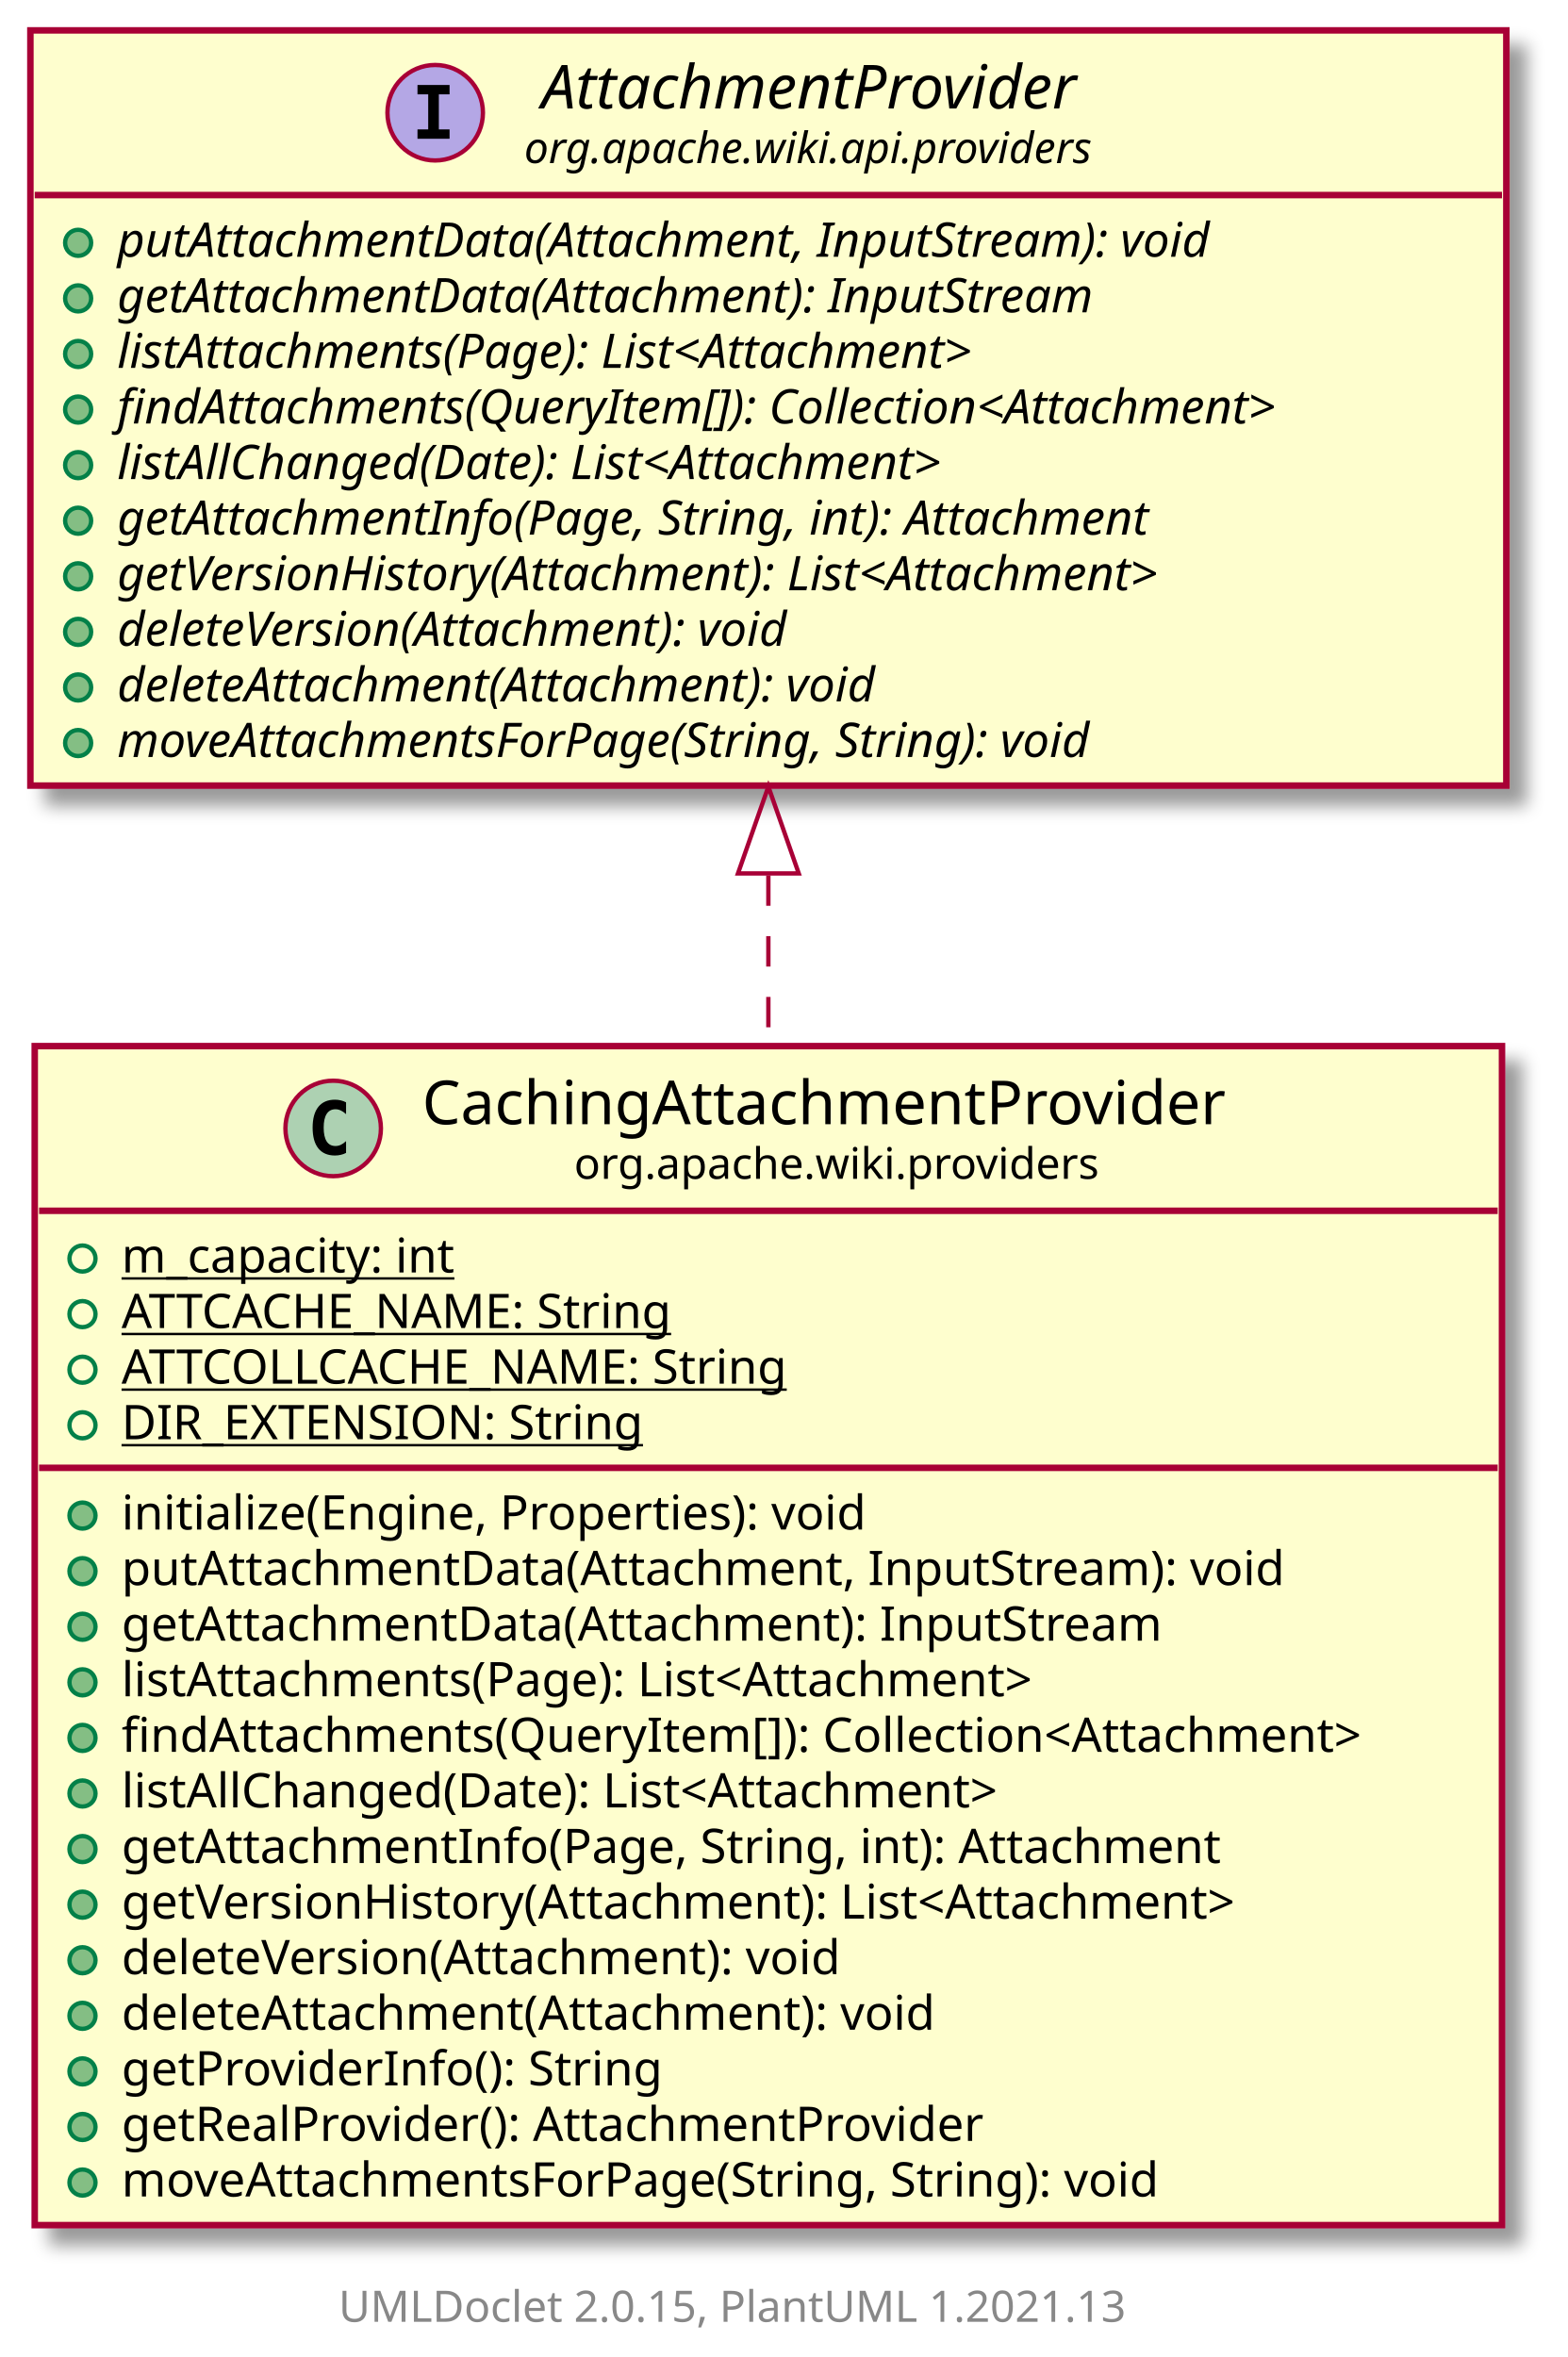
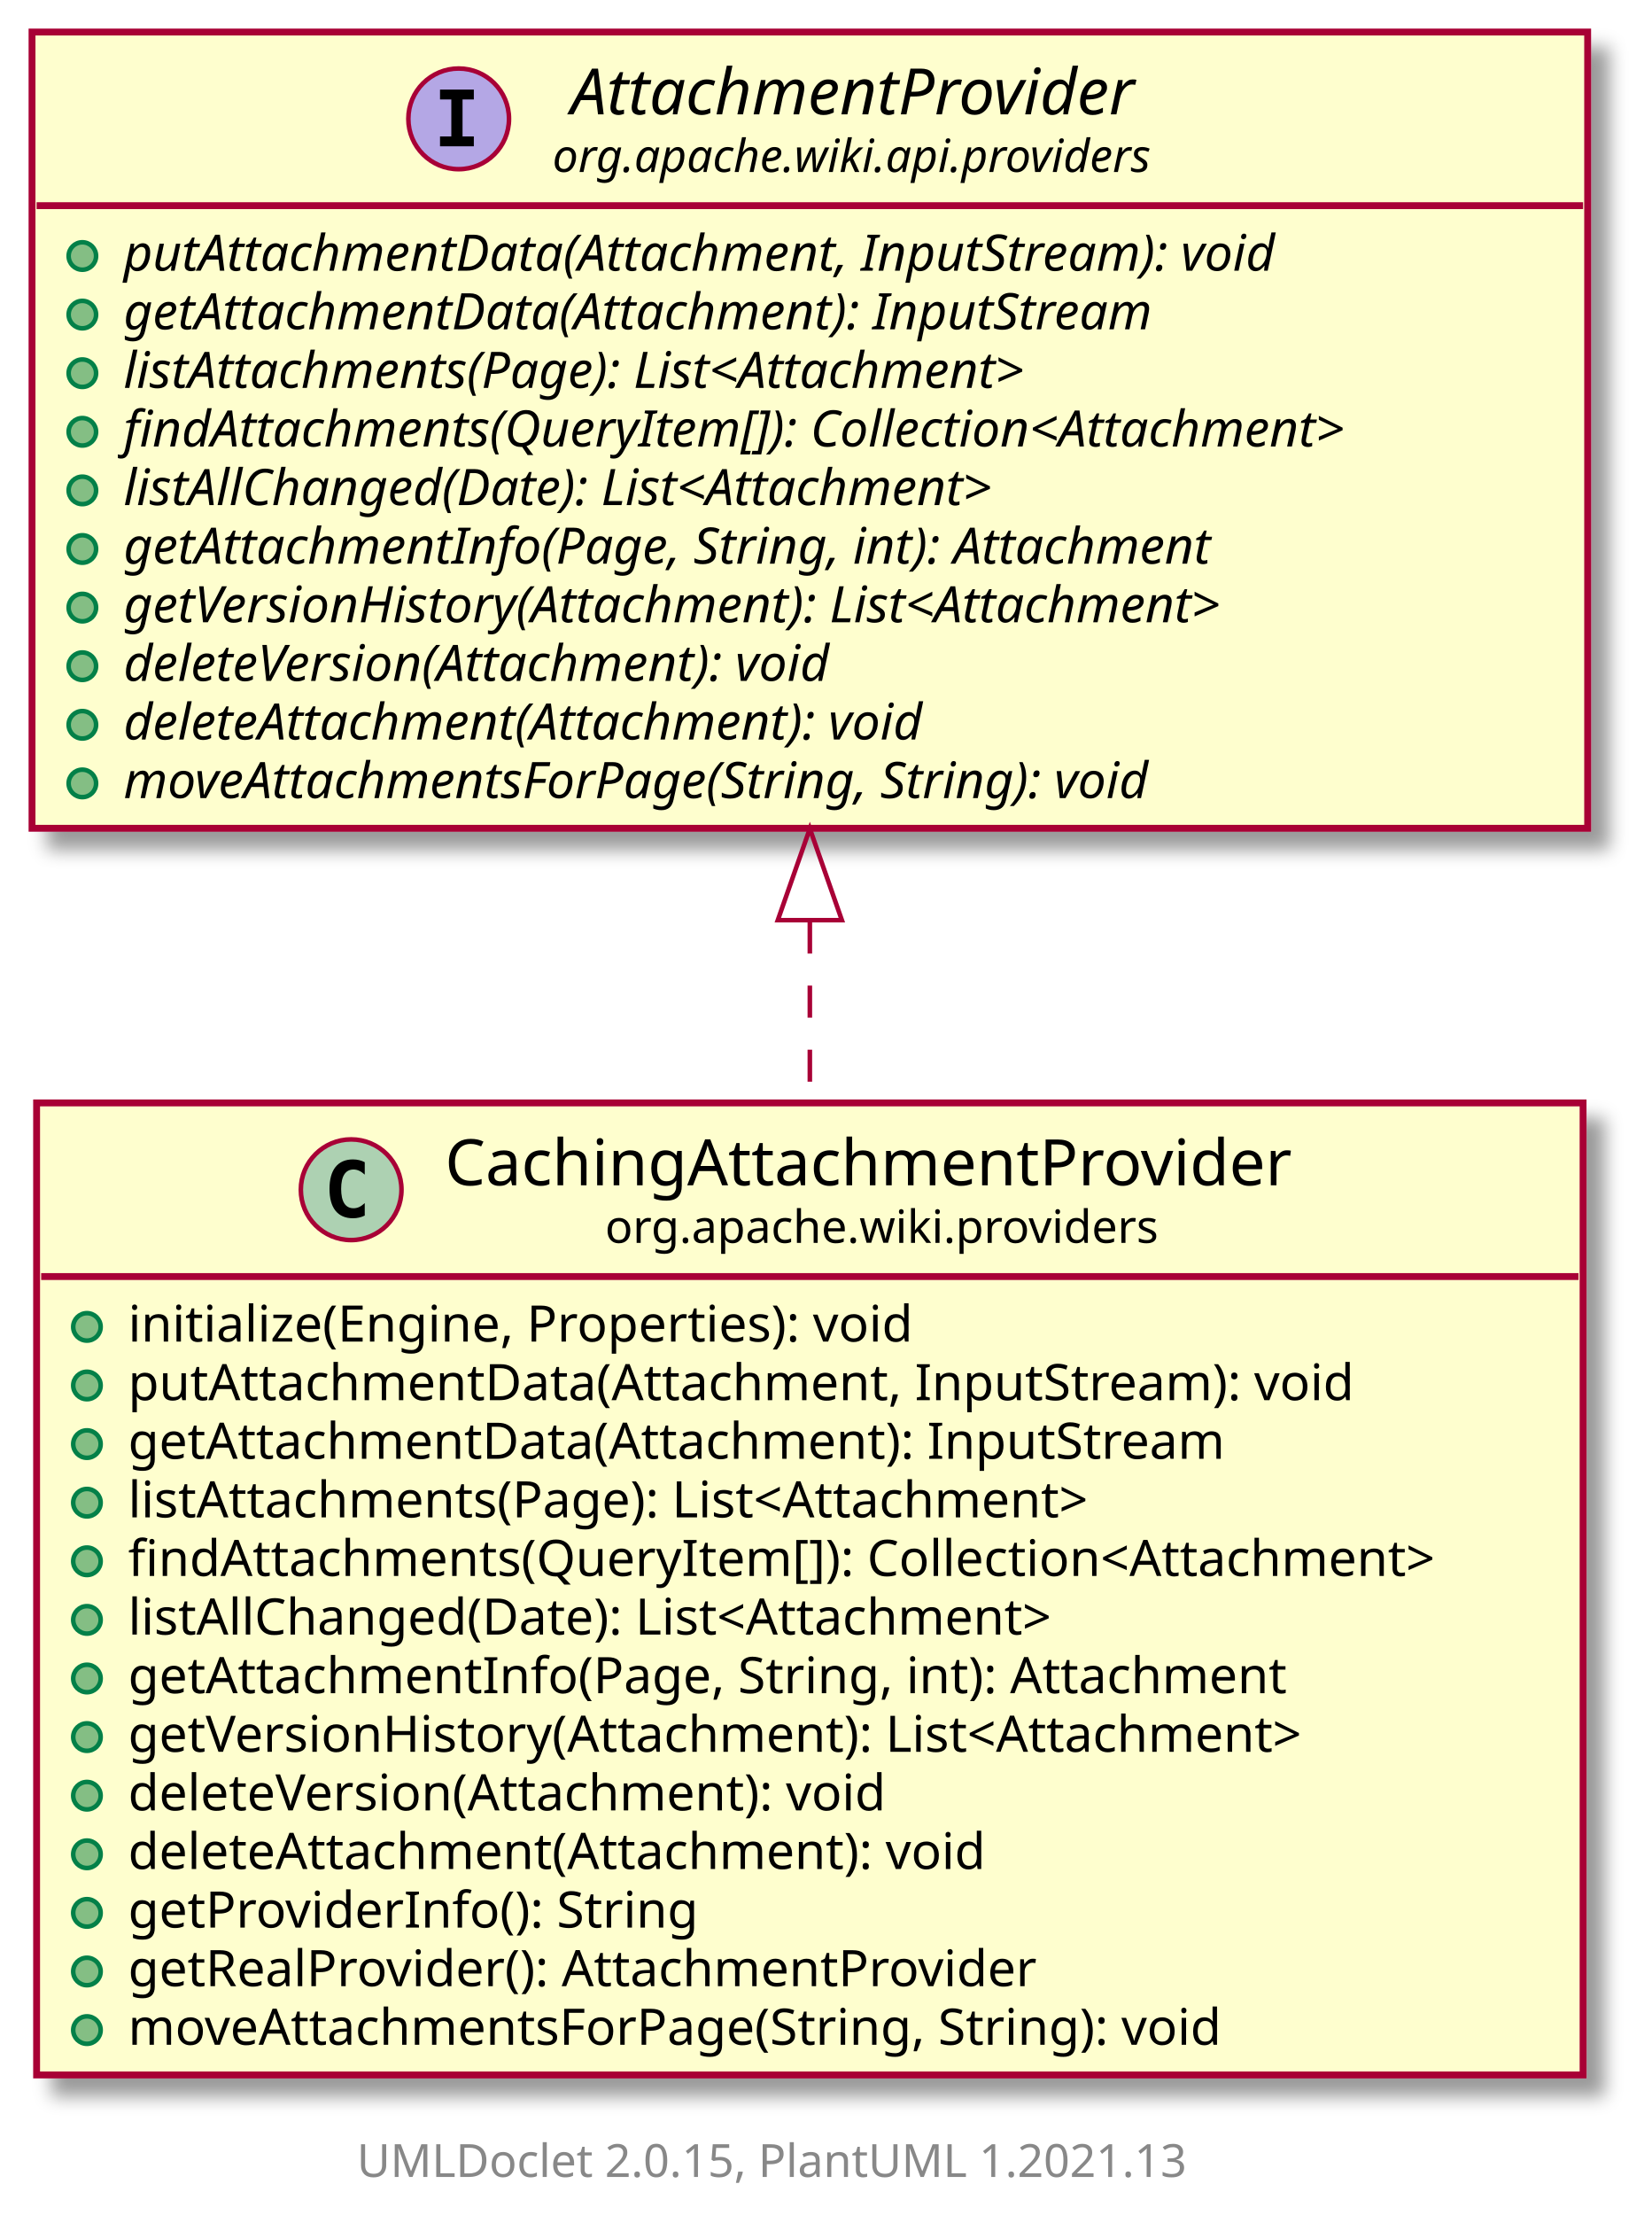
- <svg xmlns="http://www.w3.org/2000/svg" xmlns:xlink="http://www.w3.org/1999/xlink" contentScriptType="application/ecmascript" contentStyleType="text/css" height="543px" preserveAspectRatio="none" style="width:361px;height:543px;background:#FFFFFF;" version="1.1" viewBox="0 0 361 543" width="361px" zoomAndPan="magnify">
+ <svg xmlns="http://www.w3.org/2000/svg" xmlns:xlink="http://www.w3.org/1999/xlink" contentScriptType="application/ecmascript" contentStyleType="text/css" height="484px" preserveAspectRatio="none" style="width:361px;height:484px;background:#FFFFFF;" version="1.1" viewBox="0 0 361 484" width="361px" zoomAndPan="magnify">
  <defs>
-     <filter height="300%" id="fumwai0kepgb2" width="300%" x="-1" y="-1">
+     <filter height="300%" id="f1g3dzvviakl77" width="300%" x="-1" y="-1">
      <feGaussianBlur result="blurOut" stdDeviation="2.0" />
      <feColorMatrix in="blurOut" result="blurOut2" type="matrix" values="0 0 0 0 0 0 0 0 0 0 0 0 0 0 0 0 0 0 .4 0" />
      <feOffset dx="4.0" dy="4.0" in="blurOut2" result="blurOut3" />
      <feBlend in="SourceGraphic" in2="blurOut3" mode="normal" />
    </filter>
  </defs>
  <g>
    <a href="CachingAttachmentProvider.html" target="_top" title="CachingAttachmentProvider.html" xlink:actuate="onRequest" xlink:href="CachingAttachmentProvider.html" xlink:show="new" xlink:title="CachingAttachmentProvider.html" xlink:type="simple">
-       <rect codeLine="5" fill="#FEFECE" filter="url(#fumwai0kepgb2)" height="271.617" id="org.apache.wiki.providers.CachingAttachmentProvider" style="stroke:#A80036;stroke-width:1.5;" width="338" x="8" y="241" />
+       <rect codeLine="5" fill="#FEFECE" filter="url(#f1g3dzvviakl77)" height="212.398" id="org.apache.wiki.providers.CachingAttachmentProvider" style="stroke:#A80036;stroke-width:1.5;" width="338" x="8" y="241" />
      <ellipse cx="76.75" cy="259.969" fill="#ADD1B2" rx="11" ry="11" style="stroke:#A80036;stroke-width:1.0;" />
      <path d="M79.719,265.609 Q79.141,265.906 78.5,266.047 Q77.859,266.203 77.156,266.203 Q74.656,266.203 73.328,264.562 Q72.016,262.906 72.016,259.781 Q72.016,256.656 73.328,255 Q74.656,253.344 77.156,253.344 Q77.859,253.344 78.5,253.5 Q79.156,253.656 79.719,253.953 L79.719,256.672 Q79.094,256.094 78.5,255.828 Q77.906,255.547 77.281,255.547 Q75.938,255.547 75.25,256.625 Q74.562,257.688 74.562,259.781 Q74.562,261.875 75.25,262.953 Q75.938,264.016 77.281,264.016 Q77.906,264.016 78.5,263.75 Q79.094,263.469 79.719,262.891 L79.719,265.609 Z " fill="#000000" />
      <text fill="#000000" font-family="sans-serif" font-size="14" lengthAdjust="spacing" textLength="192" x="97.25" y="258.995">CachingAttachmentProvider</text>
      <text fill="#000000" font-family="sans-serif" font-size="10" lengthAdjust="spacing" textLength="122" x="132.25" y="271.579">org.apache.wiki.providers</text>
      <line style="stroke:#A80036;stroke-width:1.5;" x1="9" x2="345" y1="278.938" y2="278.938" />
-       <ellipse cx="19" cy="289.938" rx="3" ry="3" style="stroke:#038048;stroke-width:1.0;fill:none;" />
-       <text fill="#000000" font-family="sans-serif" font-size="11" lengthAdjust="spacing" text-decoration="underline" textLength="85" x="28" y="293.148">m_capacity: int</text>
-       <ellipse cx="19" cy="302.742" rx="3" ry="3" style="stroke:#038048;stroke-width:1.0;fill:none;" />
-       <text fill="#000000" font-family="sans-serif" font-size="11" lengthAdjust="spacing" text-decoration="underline" textLength="138" x="28" y="305.953">ATTCACHE_NAME: String</text>
-       <ellipse cx="19" cy="315.547" rx="3" ry="3" style="stroke:#038048;stroke-width:1.0;fill:none;" />
-       <text fill="#000000" font-family="sans-serif" font-size="11" lengthAdjust="spacing" text-decoration="underline" textLength="167" x="28" y="318.757">ATTCOLLCACHE_NAME: String</text>
-       <ellipse cx="19" cy="328.352" rx="3" ry="3" style="stroke:#038048;stroke-width:1.0;fill:none;" />
-       <text fill="#000000" font-family="sans-serif" font-size="11" lengthAdjust="spacing" text-decoration="underline" textLength="130" x="28" y="331.562">DIR_EXTENSION: String</text>
-       <line style="stroke:#A80036;stroke-width:1.5;" x1="9" x2="345" y1="338.156" y2="338.156" />
-       <ellipse cx="19" cy="349.156" fill="#84BE84" rx="3" ry="3" style="stroke:#038048;stroke-width:1.0;" />
-       <text fill="#000000" font-family="sans-serif" font-size="11" lengthAdjust="spacing" textLength="189" x="28" y="352.367">initialize(Engine, Properties): void</text>
-       <ellipse cx="19" cy="361.961" fill="#84BE84" rx="3" ry="3" style="stroke:#038048;stroke-width:1.0;" />
-       <text fill="#000000" font-family="sans-serif" font-size="11" lengthAdjust="spacing" textLength="289" x="28" y="365.171">putAttachmentData(Attachment, InputStream): void</text>
-       <ellipse cx="19" cy="374.766" fill="#84BE84" rx="3" ry="3" style="stroke:#038048;stroke-width:1.0;" />
-       <text fill="#000000" font-family="sans-serif" font-size="11" lengthAdjust="spacing" textLength="258" x="28" y="377.976">getAttachmentData(Attachment): InputStream</text>
-       <ellipse cx="19" cy="387.57" fill="#84BE84" rx="3" ry="3" style="stroke:#038048;stroke-width:1.0;" />
-       <text fill="#000000" font-family="sans-serif" font-size="11" lengthAdjust="spacing" textLength="234" x="28" y="390.781">listAttachments(Page): List&lt;Attachment&gt;</text>
-       <ellipse cx="19" cy="400.375" fill="#84BE84" rx="3" ry="3" style="stroke:#038048;stroke-width:1.0;" />
-       <text fill="#000000" font-family="sans-serif" font-size="11" lengthAdjust="spacing" textLength="312" x="28" y="403.585">findAttachments(QueryItem[]): Collection&lt;Attachment&gt;</text>
-       <ellipse cx="19" cy="413.18" fill="#84BE84" rx="3" ry="3" style="stroke:#038048;stroke-width:1.0;" />
-       <text fill="#000000" font-family="sans-serif" font-size="11" lengthAdjust="spacing" textLength="224" x="28" y="416.39">listAllChanged(Date): List&lt;Attachment&gt;</text>
-       <ellipse cx="19" cy="425.984" fill="#84BE84" rx="3" ry="3" style="stroke:#038048;stroke-width:1.0;" />
-       <text fill="#000000" font-family="sans-serif" font-size="11" lengthAdjust="spacing" textLength="275" x="28" y="429.195">getAttachmentInfo(Page, String, int): Attachment</text>
-       <ellipse cx="19" cy="438.789" fill="#84BE84" rx="3" ry="3" style="stroke:#038048;stroke-width:1.0;" />
-       <text fill="#000000" font-family="sans-serif" font-size="11" lengthAdjust="spacing" textLength="283" x="28" y="442">getVersionHistory(Attachment): List&lt;Attachment&gt;</text>
-       <ellipse cx="19" cy="451.594" fill="#84BE84" rx="3" ry="3" style="stroke:#038048;stroke-width:1.0;" />
-       <text fill="#000000" font-family="sans-serif" font-size="11" lengthAdjust="spacing" textLength="181" x="28" y="454.804">deleteVersion(Attachment): void</text>
-       <ellipse cx="19" cy="464.398" fill="#84BE84" rx="3" ry="3" style="stroke:#038048;stroke-width:1.0;" />
-       <text fill="#000000" font-family="sans-serif" font-size="11" lengthAdjust="spacing" textLength="202" x="28" y="467.609">deleteAttachment(Attachment): void</text>
-       <ellipse cx="19" cy="477.203" fill="#84BE84" rx="3" ry="3" style="stroke:#038048;stroke-width:1.0;" />
-       <text fill="#000000" font-family="sans-serif" font-size="11" lengthAdjust="spacing" textLength="136" x="28" y="480.414">getProviderInfo(): String</text>
-       <ellipse cx="19" cy="490.008" fill="#84BE84" rx="3" ry="3" style="stroke:#038048;stroke-width:1.0;" />
-       <text fill="#000000" font-family="sans-serif" font-size="11" lengthAdjust="spacing" textLength="216" x="28" y="493.218">getRealProvider(): AttachmentProvider</text>
-       <ellipse cx="19" cy="502.812" fill="#84BE84" rx="3" ry="3" style="stroke:#038048;stroke-width:1.0;" />
-       <text fill="#000000" font-family="sans-serif" font-size="11" lengthAdjust="spacing" textLength="263" x="28" y="506.023">moveAttachmentsForPage(String, String): void</text>
+       <ellipse cx="19" cy="289.938" fill="#84BE84" rx="3" ry="3" style="stroke:#038048;stroke-width:1.0;" />
+       <text fill="#000000" font-family="sans-serif" font-size="11" lengthAdjust="spacing" textLength="189" x="28" y="293.148">initialize(Engine, Properties): void</text>
+       <ellipse cx="19" cy="302.742" fill="#84BE84" rx="3" ry="3" style="stroke:#038048;stroke-width:1.0;" />
+       <text fill="#000000" font-family="sans-serif" font-size="11" lengthAdjust="spacing" textLength="289" x="28" y="305.953">putAttachmentData(Attachment, InputStream): void</text>
+       <ellipse cx="19" cy="315.547" fill="#84BE84" rx="3" ry="3" style="stroke:#038048;stroke-width:1.0;" />
+       <text fill="#000000" font-family="sans-serif" font-size="11" lengthAdjust="spacing" textLength="258" x="28" y="318.757">getAttachmentData(Attachment): InputStream</text>
+       <ellipse cx="19" cy="328.352" fill="#84BE84" rx="3" ry="3" style="stroke:#038048;stroke-width:1.0;" />
+       <text fill="#000000" font-family="sans-serif" font-size="11" lengthAdjust="spacing" textLength="234" x="28" y="331.562">listAttachments(Page): List&lt;Attachment&gt;</text>
+       <ellipse cx="19" cy="341.156" fill="#84BE84" rx="3" ry="3" style="stroke:#038048;stroke-width:1.0;" />
+       <text fill="#000000" font-family="sans-serif" font-size="11" lengthAdjust="spacing" textLength="312" x="28" y="344.367">findAttachments(QueryItem[]): Collection&lt;Attachment&gt;</text>
+       <ellipse cx="19" cy="353.961" fill="#84BE84" rx="3" ry="3" style="stroke:#038048;stroke-width:1.0;" />
+       <text fill="#000000" font-family="sans-serif" font-size="11" lengthAdjust="spacing" textLength="224" x="28" y="357.171">listAllChanged(Date): List&lt;Attachment&gt;</text>
+       <ellipse cx="19" cy="366.766" fill="#84BE84" rx="3" ry="3" style="stroke:#038048;stroke-width:1.0;" />
+       <text fill="#000000" font-family="sans-serif" font-size="11" lengthAdjust="spacing" textLength="275" x="28" y="369.976">getAttachmentInfo(Page, String, int): Attachment</text>
+       <ellipse cx="19" cy="379.57" fill="#84BE84" rx="3" ry="3" style="stroke:#038048;stroke-width:1.0;" />
+       <text fill="#000000" font-family="sans-serif" font-size="11" lengthAdjust="spacing" textLength="283" x="28" y="382.781">getVersionHistory(Attachment): List&lt;Attachment&gt;</text>
+       <ellipse cx="19" cy="392.375" fill="#84BE84" rx="3" ry="3" style="stroke:#038048;stroke-width:1.0;" />
+       <text fill="#000000" font-family="sans-serif" font-size="11" lengthAdjust="spacing" textLength="181" x="28" y="395.585">deleteVersion(Attachment): void</text>
+       <ellipse cx="19" cy="405.18" fill="#84BE84" rx="3" ry="3" style="stroke:#038048;stroke-width:1.0;" />
+       <text fill="#000000" font-family="sans-serif" font-size="11" lengthAdjust="spacing" textLength="202" x="28" y="408.39">deleteAttachment(Attachment): void</text>
+       <ellipse cx="19" cy="417.984" fill="#84BE84" rx="3" ry="3" style="stroke:#038048;stroke-width:1.0;" />
+       <text fill="#000000" font-family="sans-serif" font-size="11" lengthAdjust="spacing" textLength="136" x="28" y="421.195">getProviderInfo(): String</text>
+       <ellipse cx="19" cy="430.789" fill="#84BE84" rx="3" ry="3" style="stroke:#038048;stroke-width:1.0;" />
+       <text fill="#000000" font-family="sans-serif" font-size="11" lengthAdjust="spacing" textLength="216" x="28" y="434">getRealProvider(): AttachmentProvider</text>
+       <ellipse cx="19" cy="443.594" fill="#84BE84" rx="3" ry="3" style="stroke:#038048;stroke-width:1.0;" />
+       <text fill="#000000" font-family="sans-serif" font-size="11" lengthAdjust="spacing" textLength="263" x="28" y="446.804">moveAttachmentsForPage(String, String): void</text>
    </a>
    <a href="../api/providers/AttachmentProvider.html" target="_top" title="../api/providers/AttachmentProvider.html" xlink:actuate="onRequest" xlink:href="../api/providers/AttachmentProvider.html" xlink:show="new" xlink:title="../api/providers/AttachmentProvider.html" xlink:type="simple">
-       <rect codeLine="25" fill="#FEFECE" filter="url(#fumwai0kepgb2)" height="173.984" id="org.apache.wiki.api.providers.AttachmentProvider" style="stroke:#A80036;stroke-width:1.5;" width="340" x="7" y="7" />
+       <rect codeLine="21" fill="#FEFECE" filter="url(#f1g3dzvviakl77)" height="173.984" id="org.apache.wiki.api.providers.AttachmentProvider" style="stroke:#A80036;stroke-width:1.5;" width="340" x="7" y="7" />
      <ellipse cx="100.25" cy="25.969" fill="#B4A7E5" rx="11" ry="11" style="stroke:#A80036;stroke-width:1.0;" />
      <path d="M96.172,21.734 L96.172,19.578 L103.562,19.578 L103.562,21.734 L101.094,21.734 L101.094,29.812 L103.562,29.812 L103.562,31.969 L96.172,31.969 L96.172,29.812 L98.641,29.812 L98.641,21.734 L96.172,21.734 Z " fill="#000000" />
      <text fill="#000000" font-family="sans-serif" font-size="14" font-style="italic" lengthAdjust="spacing" textLength="137" x="124.75" y="24.995">AttachmentProvider</text>
      <text fill="#000000" font-family="sans-serif" font-size="10" font-style="italic" lengthAdjust="spacing" textLength="145" x="120.75" y="37.579">org.apache.wiki.api.providers</text>
      <line style="stroke:#A80036;stroke-width:1.5;" x1="8" x2="346" y1="44.938" y2="44.938" />
      <ellipse cx="18" cy="55.938" fill="#84BE84" rx="3" ry="3" style="stroke:#038048;stroke-width:1.0;" />
      <text fill="#000000" font-family="sans-serif" font-size="11" font-style="italic" lengthAdjust="spacing" textLength="291" x="27" y="59.148">putAttachmentData(Attachment, InputStream): void</text>
      <ellipse cx="18" cy="68.742" fill="#84BE84" rx="3" ry="3" style="stroke:#038048;stroke-width:1.0;" />
      <text fill="#000000" font-family="sans-serif" font-size="11" font-style="italic" lengthAdjust="spacing" textLength="259" x="27" y="71.953">getAttachmentData(Attachment): InputStream</text>
      <ellipse cx="18" cy="81.547" fill="#84BE84" rx="3" ry="3" style="stroke:#038048;stroke-width:1.0;" />
      <text fill="#000000" font-family="sans-serif" font-size="11" font-style="italic" lengthAdjust="spacing" textLength="233" x="27" y="84.757">listAttachments(Page): List&lt;Attachment&gt;</text>
      <ellipse cx="18" cy="94.352" fill="#84BE84" rx="3" ry="3" style="stroke:#038048;stroke-width:1.0;" />
      <text fill="#000000" font-family="sans-serif" font-size="11" font-style="italic" lengthAdjust="spacing" textLength="314" x="27" y="97.562">findAttachments(QueryItem[]): Collection&lt;Attachment&gt;</text>
      <ellipse cx="18" cy="107.156" fill="#84BE84" rx="3" ry="3" style="stroke:#038048;stroke-width:1.0;" />
      <text fill="#000000" font-family="sans-serif" font-size="11" font-style="italic" lengthAdjust="spacing" textLength="224" x="27" y="110.367">listAllChanged(Date): List&lt;Attachment&gt;</text>
      <ellipse cx="18" cy="119.961" fill="#84BE84" rx="3" ry="3" style="stroke:#038048;stroke-width:1.0;" />
      <text fill="#000000" font-family="sans-serif" font-size="11" font-style="italic" lengthAdjust="spacing" textLength="276" x="27" y="123.171">getAttachmentInfo(Page, String, int): Attachment</text>
      <ellipse cx="18" cy="132.766" fill="#84BE84" rx="3" ry="3" style="stroke:#038048;stroke-width:1.0;" />
      <text fill="#000000" font-family="sans-serif" font-size="11" font-style="italic" lengthAdjust="spacing" textLength="284" x="27" y="135.976">getVersionHistory(Attachment): List&lt;Attachment&gt;</text>
      <ellipse cx="18" cy="145.57" fill="#84BE84" rx="3" ry="3" style="stroke:#038048;stroke-width:1.0;" />
      <text fill="#000000" font-family="sans-serif" font-size="11" font-style="italic" lengthAdjust="spacing" textLength="183" x="27" y="148.781">deleteVersion(Attachment): void</text>
      <ellipse cx="18" cy="158.375" fill="#84BE84" rx="3" ry="3" style="stroke:#038048;stroke-width:1.0;" />
      <text fill="#000000" font-family="sans-serif" font-size="11" font-style="italic" lengthAdjust="spacing" textLength="205" x="27" y="161.585">deleteAttachment(Attachment): void</text>
      <ellipse cx="18" cy="171.18" fill="#84BE84" rx="3" ry="3" style="stroke:#038048;stroke-width:1.0;" />
      <text fill="#000000" font-family="sans-serif" font-size="11" font-style="italic" lengthAdjust="spacing" textLength="263" x="27" y="174.39">moveAttachmentsForPage(String, String): void</text>
    </a>
-     <path codeLine="38" d="M177,201.667 C177,214.497 177,227.722 177,240.884 " fill="none" id="org.apache.wiki.api.providers.AttachmentProvider-backto-org.apache.wiki.providers.CachingAttachmentProvider" style="stroke:#A80036;stroke-width:1.0;stroke-dasharray:7.0,7.0;" />
-     <polygon fill="none" points="170,201.219,177,181.219,184,201.219,170,201.219" style="stroke:#A80036;stroke-width:1.0;" />
-     <text fill="#888888" font-family="sans-serif" font-size="10" lengthAdjust="spacing" textLength="192" x="78" y="534.899">UMLDoclet 2.0.15, PlantUML 1.2021.13</text>
+     <path codeLine="34" d="M177,201.366 C177,214.484 177,227.882 177,240.98 " fill="none" id="org.apache.wiki.api.providers.AttachmentProvider-backto-org.apache.wiki.providers.CachingAttachmentProvider" style="stroke:#A80036;stroke-width:1.0;stroke-dasharray:7.0,7.0;" />
+     <polygon fill="none" points="170,201.068,177,181.068,184,201.068,170,201.068" style="stroke:#A80036;stroke-width:1.0;" />
+     <text fill="#888888" font-family="sans-serif" font-size="10" lengthAdjust="spacing" textLength="192" x="78" y="475.681">UMLDoclet 2.0.15, PlantUML 1.2021.13</text>
  </g>
</svg>
